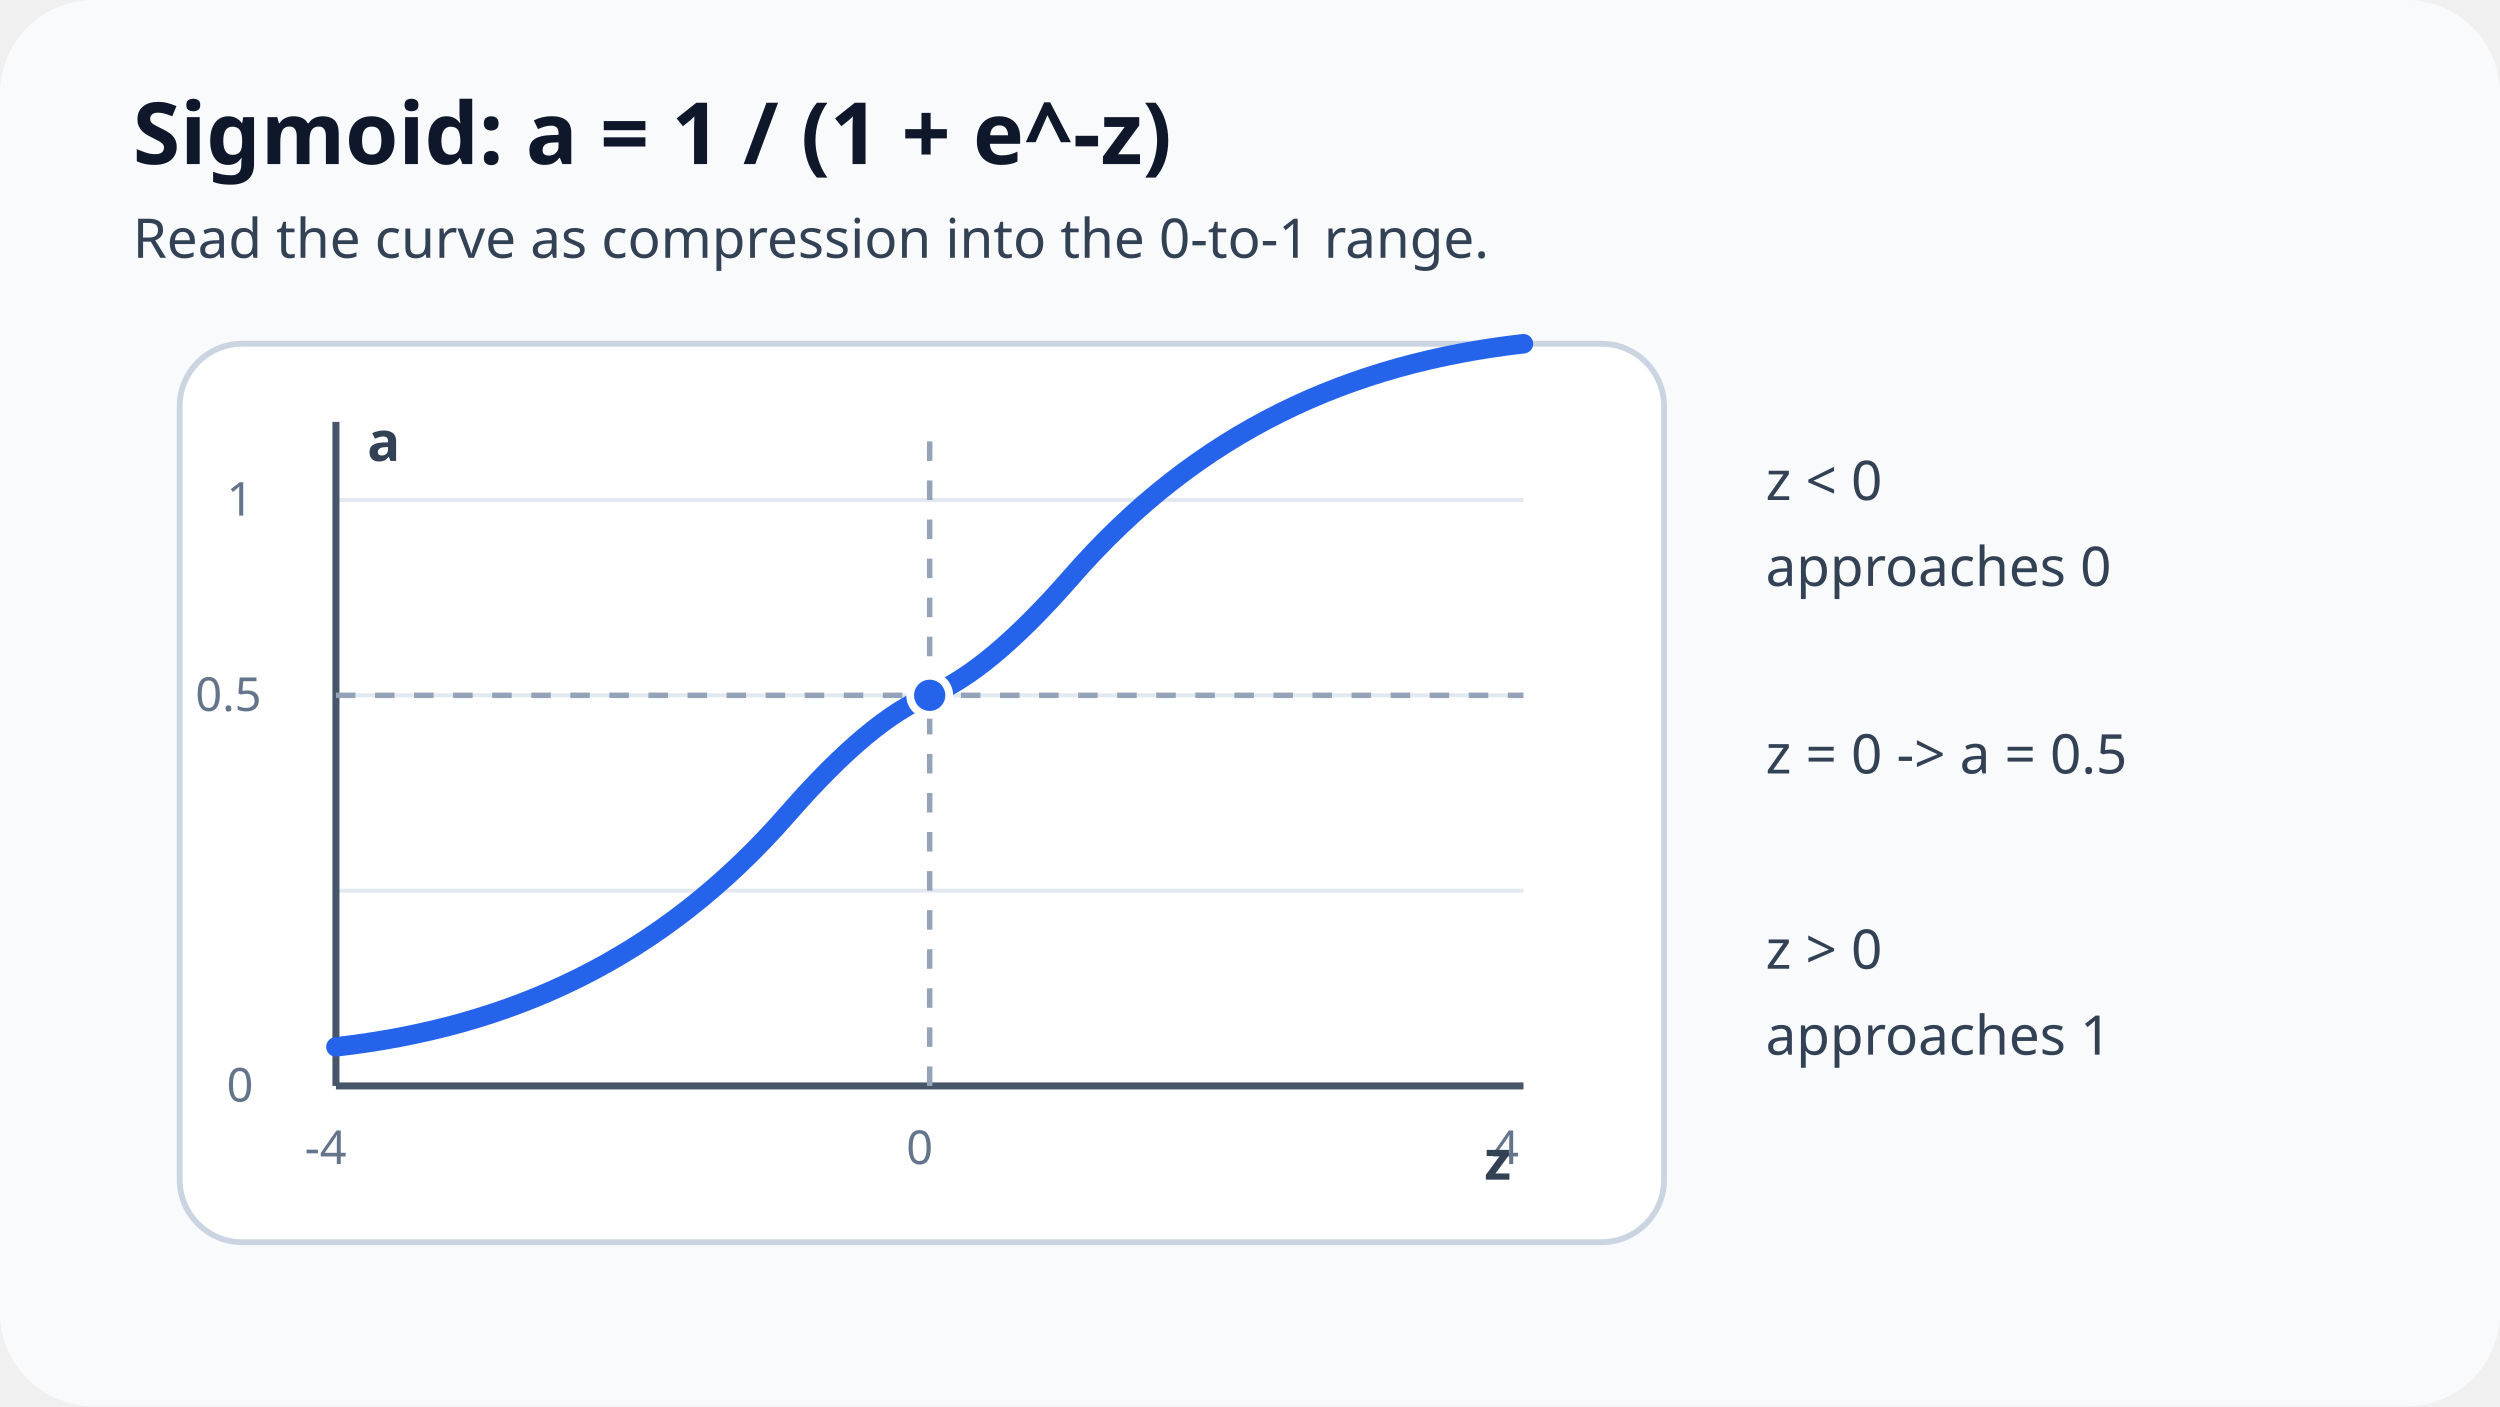
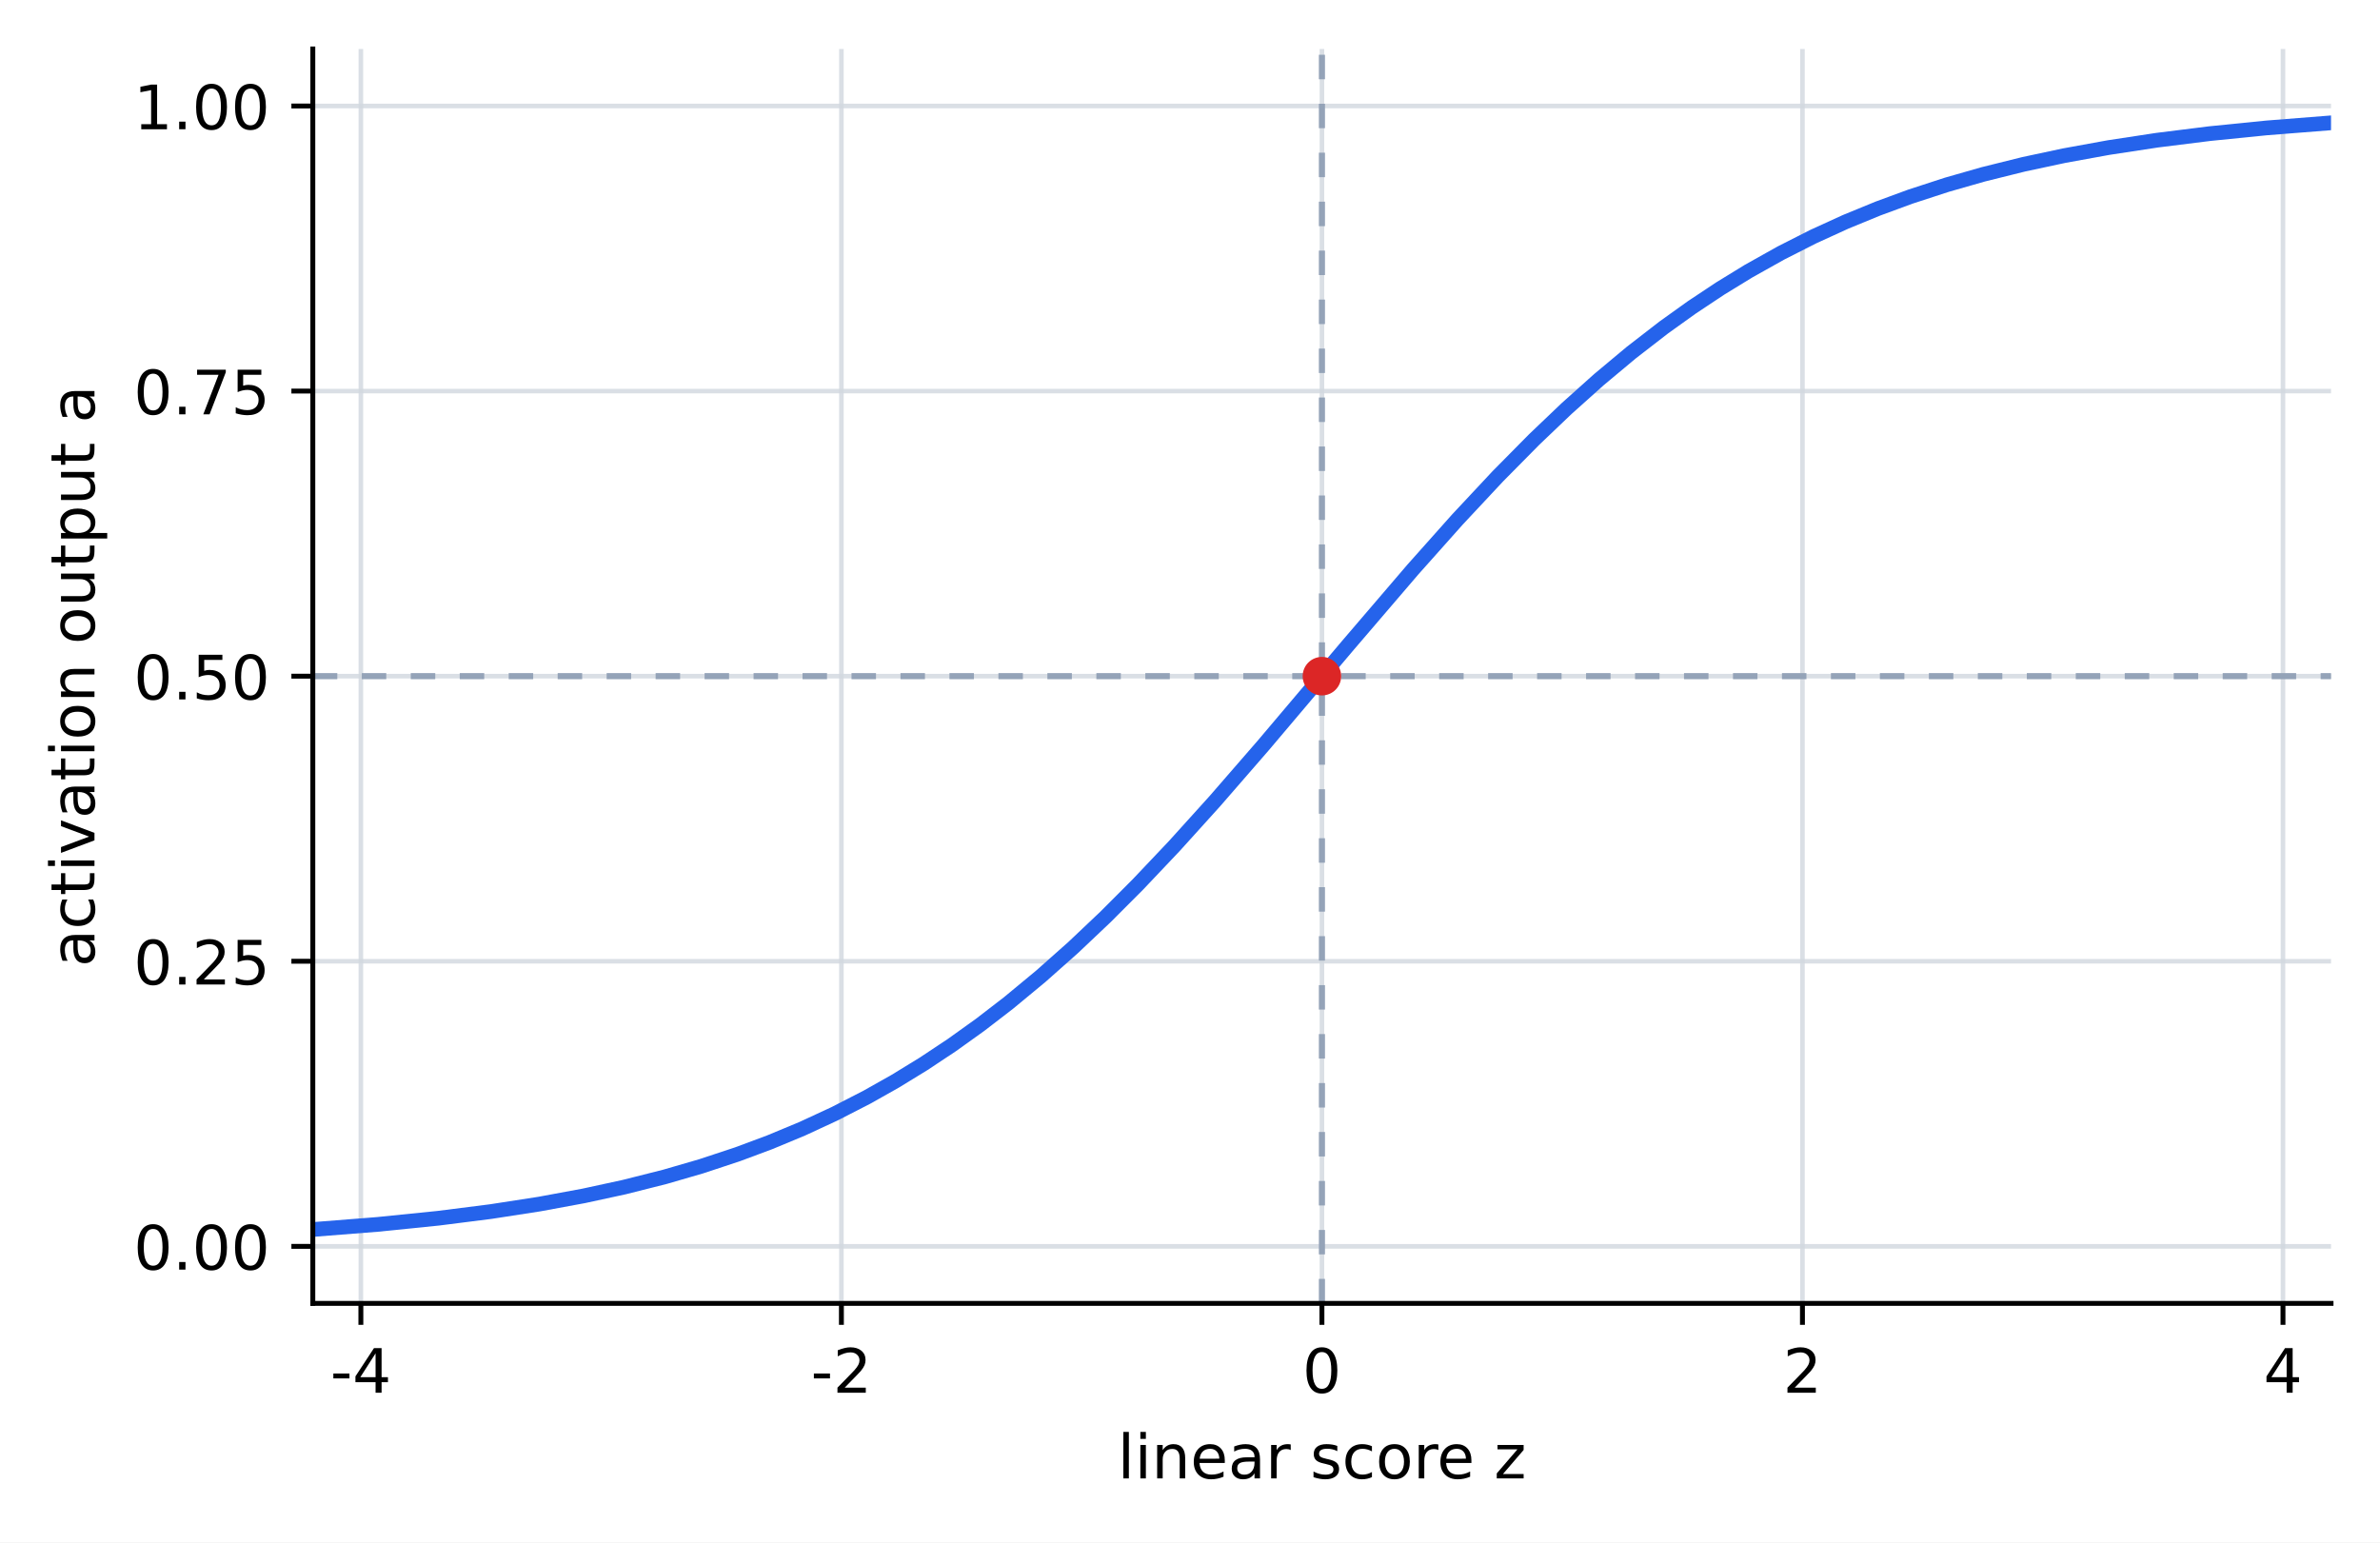
- <svg xmlns="http://www.w3.org/2000/svg" viewBox="0 0 640 360" role="img" aria-labelledby="title desc">
+ <svg xmlns="http://www.w3.org/2000/svg" xmlns:xlink="http://www.w3.org/1999/xlink" width="388.8pt" height="252pt" viewBox="0 0 388.8 252" version="1.1" role="img" aria-labelledby="title desc">
  <defs>
-     <style>
-       .bg{fill:#f8fafc}.panel{fill:#fff;stroke:#cbd5e1;stroke-width:1.5}.grid{stroke:#e2e8f0}.axis{stroke:#475569;stroke-width:1.8}.curve{fill:none;stroke:#2563eb;stroke-width:5;stroke-linecap:round}.guide{stroke:#94a3b8;stroke-width:1.4;stroke-dasharray:5 5}.title{font:700 22px sans-serif;fill:#0f172a}.text{font:400 14px sans-serif;fill:#334155}.tick{font:12px sans-serif;fill:#64748b}.label{font:700 14px sans-serif;fill:#334155}.point{fill:#2563eb;stroke:#fff;stroke-width:2}
-     </style>
+     <style type="text/css">*{stroke-linejoin: round; stroke-linecap: butt}</style>
  </defs>
-   <rect class="bg" width="640" height="360" rx="24" />
-   <text class="title" x="34" y="42">Sigmoid: a = 1 / (1 + e^-z)</text>
-   <text class="text" x="34" y="66">Read the curve as compression into the 0-to-1 range.</text>
-   <rect class="panel" x="46" y="88" width="380" height="230" rx="16" />
-   <line class="grid" x1="86" y1="278" x2="390" y2="278" />
-   <line class="grid" x1="86" y1="228" x2="390" y2="228" />
-   <line class="grid" x1="86" y1="178" x2="390" y2="178" />
-   <line class="grid" x1="86" y1="128" x2="390" y2="128" />
-   <line class="axis" x1="86" y1="278" x2="390" y2="278" />
-   <line class="axis" x1="86" y1="278" x2="86" y2="108" />
-   <line class="guide" x1="238" y1="278" x2="238" y2="108" />
-   <line class="guide" x1="86" y1="178" x2="390" y2="178" />
-   <path class="curve" d="M86 268 C130 263, 169 246, 202 208 C216 192, 228 182, 238 178 C248 174, 260 164, 274 148 C307 110, 346 93, 390 88" />
-   <circle class="point" cx="238" cy="178" r="5" />
-   <text class="tick" x="78" y="298">-4</text>
-   <text class="tick" x="232" y="298">0</text>
-   <text class="tick" x="382" y="298">4</text>
-   <text class="tick" x="58" y="282">0</text>
-   <text class="tick" x="50" y="182">0.5</text>
-   <text class="tick" x="58" y="132">1</text>
-   <text class="label" x="380" y="302">z</text>
-   <text class="label" x="94" y="118">a</text>
-   <text class="text" x="452" y="128">z &lt; 0</text>
-   <text class="text" x="452" y="150">approaches 0</text>
-   <text class="text" x="452" y="198">z = 0 -&gt; a = 0.5</text>
-   <text class="text" x="452" y="248">z &gt; 0</text>
-   <text class="text" x="452" y="270">approaches 1</text>
+   <g id="figure_1">
+     <g id="patch_1">
+       <path d="M 0 252  L 388.8 252  L 388.8 0  L 0 0  z " style="fill: #ffffff" />
+     </g>
+     <g id="axes_1">
+       <g id="patch_2">
+         <path d="M 51.102 212.948  L 380.8 212.948  L 380.8 8  L 51.102 8  z " style="fill: #ffffff" />
+       </g>
+       <g id="matplotlib.axis_1">
+         <g id="xtick_1">
+           <g id="line2d_1">
+             <path d="M 58.952 212.948  L 58.952 8  " clip-path="url(#p2f2d1c5f74)" style="fill: none; stroke: #d0d7de; stroke-opacity: 0.8; stroke-width: 0.75; stroke-linecap: square" />
+           </g>
+           <g id="line2d_2">
+             <defs>
+               <path id="m994f1d10c7" d="M 0 0  L 0 3.5  " style="stroke: #000000; stroke-width: 0.8" />
+             </defs>
+             <g>
+               <use xlink:href="#m994f1d10c7" x="58.952" y="212.948" style="stroke: #000000; stroke-width: 0.8" />
+             </g>
+           </g>
+           <g id="text_1">
+             <g transform="translate(53.96713 227.5453) scale(0.1 -0.1)">
+               <defs>
+                 <path id="DejaVuSans-10" d="M 313 2009  L 1997 2009  L 1997 1497  L 313 1497  L 313 2009  z " transform="scale(0.015625)" />
+                 <path id="DejaVuSans-17" d="M 2419 4116  L 825 1625  L 2419 1625  L 2419 4116  z M 2253 4666  L 3047 4666  L 3047 1625  L 3713 1625  L 3713 1100  L 3047 1100  L 3047 0  L 2419 0  L 2419 1100  L 313 1100  L 313 1709  L 2253 4666  z " transform="scale(0.015625)" />
+               </defs>
+               <use xlink:href="#DejaVuSans-10" />
+               <use xlink:href="#DejaVuSans-17" transform="translate(36.07812 0)" />
+             </g>
+           </g>
+         </g>
+         <g id="xtick_2">
+           <g id="line2d_3">
+             <path d="M 137.452 212.948  L 137.452 8  " clip-path="url(#p2f2d1c5f74)" style="fill: none; stroke: #d0d7de; stroke-opacity: 0.8; stroke-width: 0.75; stroke-linecap: square" />
+           </g>
+           <g id="line2d_4">
+             <g>
+               <use xlink:href="#m994f1d10c7" x="137.452" y="212.948" style="stroke: #000000; stroke-width: 0.8" />
+             </g>
+           </g>
+           <g id="text_2">
+             <g transform="translate(132.4666 227.5453) scale(0.1 -0.1)">
+               <defs>
+                 <path id="DejaVuSans-15" d="M 1228 531  L 3431 531  L 3431 0  L 469 0  L 469 531  Q 828 903 1448 1529  Q 2069 2156 2228 2338  Q 2531 2678 2651 2914  Q 2772 3150 2772 3378  Q 2772 3750 2511 3984  Q 2250 4219 1831 4219  Q 1534 4219 1204 4116  Q 875 4013 500 3803  L 500 4441  Q 881 4594 1212 4672  Q 1544 4750 1819 4750  Q 2544 4750 2975 4387  Q 3406 4025 3406 3419  Q 3406 3131 3298 2873  Q 3191 2616 2906 2266  Q 2828 2175 2409 1742  Q 1991 1309 1228 531  z " transform="scale(0.015625)" />
+               </defs>
+               <use xlink:href="#DejaVuSans-10" />
+               <use xlink:href="#DejaVuSans-15" transform="translate(36.07812 0)" />
+             </g>
+           </g>
+         </g>
+         <g id="xtick_3">
+           <g id="line2d_5">
+             <path d="M 215.951 212.948  L 215.951 8  " clip-path="url(#p2f2d1c5f74)" style="fill: none; stroke: #d0d7de; stroke-opacity: 0.8; stroke-width: 0.75; stroke-linecap: square" />
+           </g>
+           <g id="line2d_6">
+             <g>
+               <use xlink:href="#m994f1d10c7" x="215.951" y="212.948" style="stroke: #000000; stroke-width: 0.8" />
+             </g>
+           </g>
+           <g id="text_3">
+             <g transform="translate(212.7699 227.5453) scale(0.1 -0.1)">
+               <defs>
+                 <path id="DejaVuSans-13" d="M 2034 4250  Q 1547 4250 1301 3770  Q 1056 3291 1056 2328  Q 1056 1369 1301 889  Q 1547 409 2034 409  Q 2525 409 2770 889  Q 3016 1369 3016 2328  Q 3016 3291 2770 3770  Q 2525 4250 2034 4250  z M 2034 4750  Q 2819 4750 3233 4129  Q 3647 3509 3647 2328  Q 3647 1150 3233 529  Q 2819 -91 2034 -91  Q 1250 -91 836 529  Q 422 1150 422 2328  Q 422 3509 836 4129  Q 1250 4750 2034 4750  z " transform="scale(0.015625)" />
+               </defs>
+               <use xlink:href="#DejaVuSans-13" />
+             </g>
+           </g>
+         </g>
+         <g id="xtick_4">
+           <g id="line2d_7">
+             <path d="M 294.451 212.948  L 294.451 8  " clip-path="url(#p2f2d1c5f74)" style="fill: none; stroke: #d0d7de; stroke-opacity: 0.8; stroke-width: 0.75; stroke-linecap: square" />
+           </g>
+           <g id="line2d_8">
+             <g>
+               <use xlink:href="#m994f1d10c7" x="294.451" y="212.948" style="stroke: #000000; stroke-width: 0.8" />
+             </g>
+           </g>
+           <g id="text_4">
+             <g transform="translate(291.2694 227.5453) scale(0.1 -0.1)">
+               <use xlink:href="#DejaVuSans-15" />
+             </g>
+           </g>
+         </g>
+         <g id="xtick_5">
+           <g id="line2d_9">
+             <path d="M 372.95 212.948  L 372.95 8  " clip-path="url(#p2f2d1c5f74)" style="fill: none; stroke: #d0d7de; stroke-opacity: 0.8; stroke-width: 0.75; stroke-linecap: square" />
+           </g>
+           <g id="line2d_10">
+             <g>
+               <use xlink:href="#m994f1d10c7" x="372.95" y="212.948" style="stroke: #000000; stroke-width: 0.8" />
+             </g>
+           </g>
+           <g id="text_5">
+             <g transform="translate(369.7688 227.5453) scale(0.1 -0.1)">
+               <use xlink:href="#DejaVuSans-17" />
+             </g>
+           </g>
+         </g>
+         <g id="text_6">
+           <g transform="translate(182.5707 241.5461) scale(0.1 -0.1)">
+             <defs>
+               <path id="DejaVuSans-4f" d="M 603 4863  L 1178 4863  L 1178 0  L 603 0  L 603 4863  z " transform="scale(0.015625)" />
+               <path id="DejaVuSans-4c" d="M 603 3500  L 1178 3500  L 1178 0  L 603 0  L 603 3500  z M 603 4863  L 1178 4863  L 1178 4134  L 603 4134  L 603 4863  z " transform="scale(0.015625)" />
+               <path id="DejaVuSans-51" d="M 3513 2113  L 3513 0  L 2938 0  L 2938 2094  Q 2938 2591 2744 2837  Q 2550 3084 2163 3084  Q 1697 3084 1428 2787  Q 1159 2491 1159 1978  L 1159 0  L 581 0  L 581 3500  L 1159 3500  L 1159 2956  Q 1366 3272 1645 3428  Q 1925 3584 2291 3584  Q 2894 3584 3203 3211  Q 3513 2838 3513 2113  z " transform="scale(0.015625)" />
+               <path id="DejaVuSans-48" d="M 3597 1894  L 3597 1613  L 953 1613  Q 991 1019 1311 708  Q 1631 397 2203 397  Q 2534 397 2845 478  Q 3156 559 3463 722  L 3463 178  Q 3153 47 2828 -22  Q 2503 -91 2169 -91  Q 1331 -91 842 396  Q 353 884 353 1716  Q 353 2575 817 3079  Q 1281 3584 2069 3584  Q 2775 3584 3186 3129  Q 3597 2675 3597 1894  z M 3022 2063  Q 3016 2534 2758 2815  Q 2500 3097 2075 3097  Q 1594 3097 1305 2825  Q 1016 2553 972 2059  L 3022 2063  z " transform="scale(0.015625)" />
+               <path id="DejaVuSans-44" d="M 2194 1759  Q 1497 1759 1228 1600  Q 959 1441 959 1056  Q 959 750 1161 570  Q 1363 391 1709 391  Q 2188 391 2477 730  Q 2766 1069 2766 1631  L 2766 1759  L 2194 1759  z M 3341 1997  L 3341 0  L 2766 0  L 2766 531  Q 2569 213 2275 61  Q 1981 -91 1556 -91  Q 1019 -91 701 211  Q 384 513 384 1019  Q 384 1609 779 1909  Q 1175 2209 1959 2209  L 2766 2209  L 2766 2266  Q 2766 2663 2505 2880  Q 2244 3097 1772 3097  Q 1472 3097 1187 3025  Q 903 2953 641 2809  L 641 3341  Q 956 3463 1253 3523  Q 1550 3584 1831 3584  Q 2591 3584 2966 3190  Q 3341 2797 3341 1997  z " transform="scale(0.015625)" />
+               <path id="DejaVuSans-55" d="M 2631 2963  Q 2534 3019 2420 3045  Q 2306 3072 2169 3072  Q 1681 3072 1420 2755  Q 1159 2438 1159 1844  L 1159 0  L 581 0  L 581 3500  L 1159 3500  L 1159 2956  Q 1341 3275 1631 3429  Q 1922 3584 2338 3584  Q 2397 3584 2469 3576  Q 2541 3569 2628 3553  L 2631 2963  z " transform="scale(0.015625)" />
+               <path id="DejaVuSans-3" transform="scale(0.015625)" />
+               <path id="DejaVuSans-56" d="M 2834 3397  L 2834 2853  Q 2591 2978 2328 3040  Q 2066 3103 1784 3103  Q 1356 3103 1142 2972  Q 928 2841 928 2578  Q 928 2378 1081 2264  Q 1234 2150 1697 2047  L 1894 2003  Q 2506 1872 2764 1633  Q 3022 1394 3022 966  Q 3022 478 2636 193  Q 2250 -91 1575 -91  Q 1294 -91 989 -36  Q 684 19 347 128  L 347 722  Q 666 556 975 473  Q 1284 391 1588 391  Q 1994 391 2212 530  Q 2431 669 2431 922  Q 2431 1156 2273 1281  Q 2116 1406 1581 1522  L 1381 1569  Q 847 1681 609 1914  Q 372 2147 372 2553  Q 372 3047 722 3315  Q 1072 3584 1716 3584  Q 2034 3584 2315 3537  Q 2597 3491 2834 3397  z " transform="scale(0.015625)" />
+               <path id="DejaVuSans-46" d="M 3122 3366  L 3122 2828  Q 2878 2963 2633 3030  Q 2388 3097 2138 3097  Q 1578 3097 1268 2742  Q 959 2388 959 1747  Q 959 1106 1268 751  Q 1578 397 2138 397  Q 2388 397 2633 464  Q 2878 531 3122 666  L 3122 134  Q 2881 22 2623 -34  Q 2366 -91 2075 -91  Q 1284 -91 818 406  Q 353 903 353 1747  Q 353 2603 823 3093  Q 1294 3584 2113 3584  Q 2378 3584 2631 3529  Q 2884 3475 3122 3366  z " transform="scale(0.015625)" />
+               <path id="DejaVuSans-52" d="M 1959 3097  Q 1497 3097 1228 2736  Q 959 2375 959 1747  Q 959 1119 1226 758  Q 1494 397 1959 397  Q 2419 397 2687 759  Q 2956 1122 2956 1747  Q 2956 2369 2687 2733  Q 2419 3097 1959 3097  z M 1959 3584  Q 2709 3584 3137 3096  Q 3566 2609 3566 1747  Q 3566 888 3137 398  Q 2709 -91 1959 -91  Q 1206 -91 779 398  Q 353 888 353 1747  Q 353 2609 779 3096  Q 1206 3584 1959 3584  z " transform="scale(0.015625)" />
+               <path id="DejaVuSans-5d" d="M 353 3500  L 3084 3500  L 3084 2975  L 922 459  L 3084 459  L 3084 0  L 275 0  L 275 525  L 2438 3041  L 353 3041  L 353 3500  z " transform="scale(0.015625)" />
+             </defs>
+             <use xlink:href="#DejaVuSans-4f" />
+             <use xlink:href="#DejaVuSans-4c" transform="translate(27.78125 0)" />
+             <use xlink:href="#DejaVuSans-51" transform="translate(55.5625 0)" />
+             <use xlink:href="#DejaVuSans-48" transform="translate(118.9375 0)" />
+             <use xlink:href="#DejaVuSans-44" transform="translate(180.4688 0)" />
+             <use xlink:href="#DejaVuSans-55" transform="translate(241.75 0)" />
+             <use xlink:href="#DejaVuSans-3" transform="translate(282.8594 0)" />
+             <use xlink:href="#DejaVuSans-56" transform="translate(314.6406 0)" />
+             <use xlink:href="#DejaVuSans-46" transform="translate(366.7344 0)" />
+             <use xlink:href="#DejaVuSans-52" transform="translate(421.7188 0)" />
+             <use xlink:href="#DejaVuSans-55" transform="translate(482.9062 0)" />
+             <use xlink:href="#DejaVuSans-48" transform="translate(521.8125 0)" />
+             <use xlink:href="#DejaVuSans-3" transform="translate(583.3438 0)" />
+             <use xlink:href="#DejaVuSans-5d" transform="translate(615.125 0)" />
+           </g>
+         </g>
+       </g>
+       <g id="matplotlib.axis_2">
+         <g id="ytick_1">
+           <g id="line2d_11">
+             <path d="M 51.102 203.632  L 380.8 203.632  " clip-path="url(#p2f2d1c5f74)" style="fill: none; stroke: #d0d7de; stroke-opacity: 0.8; stroke-width: 0.75; stroke-linecap: square" />
+           </g>
+           <g id="line2d_12">
+             <defs>
+               <path id="m9eed1ce81b" d="M 0 0  L -3.5 0  " style="stroke: #000000; stroke-width: 0.8" />
+             </defs>
+             <g>
+               <use xlink:href="#m9eed1ce81b" x="51.102" y="203.632" style="stroke: #000000; stroke-width: 0.8" />
+             </g>
+           </g>
+           <g id="text_7">
+             <g transform="translate(21.83672 207.4307) scale(0.1 -0.1)">
+               <defs>
+                 <path id="DejaVuSans-11" d="M 684 794  L 1344 794  L 1344 0  L 684 0  L 684 794  z " transform="scale(0.015625)" />
+               </defs>
+               <use xlink:href="#DejaVuSans-13" />
+               <use xlink:href="#DejaVuSans-11" transform="translate(63.625 0)" />
+               <use xlink:href="#DejaVuSans-13" transform="translate(95.40625 0)" />
+               <use xlink:href="#DejaVuSans-13" transform="translate(159.0312 0)" />
+             </g>
+           </g>
+         </g>
+         <g id="ytick_2">
+           <g id="line2d_13">
+             <path d="M 51.102 157.053  L 380.8 157.053  " clip-path="url(#p2f2d1c5f74)" style="fill: none; stroke: #d0d7de; stroke-opacity: 0.8; stroke-width: 0.75; stroke-linecap: square" />
+           </g>
+           <g id="line2d_14">
+             <g>
+               <use xlink:href="#m9eed1ce81b" x="51.102" y="157.053" style="stroke: #000000; stroke-width: 0.8" />
+             </g>
+           </g>
+           <g id="text_8">
+             <g transform="translate(21.83672 160.8517) scale(0.1 -0.1)">
+               <defs>
+                 <path id="DejaVuSans-18" d="M 691 4666  L 3169 4666  L 3169 4134  L 1269 4134  L 1269 2991  Q 1406 3038 1543 3061  Q 1681 3084 1819 3084  Q 2600 3084 3056 2656  Q 3513 2228 3513 1497  Q 3513 744 3044 326  Q 2575 -91 1722 -91  Q 1428 -91 1123 -41  Q 819 9 494 109  L 494 744  Q 775 591 1075 516  Q 1375 441 1709 441  Q 2250 441 2565 725  Q 2881 1009 2881 1497  Q 2881 1984 2565 2268  Q 2250 2553 1709 2553  Q 1456 2553 1204 2497  Q 953 2441 691 2322  L 691 4666  z " transform="scale(0.015625)" />
+               </defs>
+               <use xlink:href="#DejaVuSans-13" />
+               <use xlink:href="#DejaVuSans-11" transform="translate(63.625 0)" />
+               <use xlink:href="#DejaVuSans-15" transform="translate(95.40625 0)" />
+               <use xlink:href="#DejaVuSans-18" transform="translate(159.0312 0)" />
+             </g>
+           </g>
+         </g>
+         <g id="ytick_3">
+           <g id="line2d_15">
+             <path d="M 51.102 110.474  L 380.8 110.474  " clip-path="url(#p2f2d1c5f74)" style="fill: none; stroke: #d0d7de; stroke-opacity: 0.8; stroke-width: 0.75; stroke-linecap: square" />
+           </g>
+           <g id="line2d_16">
+             <g>
+               <use xlink:href="#m9eed1ce81b" x="51.102" y="110.474" style="stroke: #000000; stroke-width: 0.8" />
+             </g>
+           </g>
+           <g id="text_9">
+             <g transform="translate(21.83672 114.2727) scale(0.1 -0.1)">
+               <use xlink:href="#DejaVuSans-13" />
+               <use xlink:href="#DejaVuSans-11" transform="translate(63.625 0)" />
+               <use xlink:href="#DejaVuSans-18" transform="translate(95.40625 0)" />
+               <use xlink:href="#DejaVuSans-13" transform="translate(159.0312 0)" />
+             </g>
+           </g>
+         </g>
+         <g id="ytick_4">
+           <g id="line2d_17">
+             <path d="M 51.102 63.895  L 380.8 63.895  " clip-path="url(#p2f2d1c5f74)" style="fill: none; stroke: #d0d7de; stroke-opacity: 0.8; stroke-width: 0.75; stroke-linecap: square" />
+           </g>
+           <g id="line2d_18">
+             <g>
+               <use xlink:href="#m9eed1ce81b" x="51.102" y="63.895" style="stroke: #000000; stroke-width: 0.8" />
+             </g>
+           </g>
+           <g id="text_10">
+             <g transform="translate(21.83672 67.69364) scale(0.1 -0.1)">
+               <defs>
+                 <path id="DejaVuSans-1a" d="M 525 4666  L 3525 4666  L 3525 4397  L 1831 0  L 1172 0  L 2766 4134  L 525 4134  L 525 4666  z " transform="scale(0.015625)" />
+               </defs>
+               <use xlink:href="#DejaVuSans-13" />
+               <use xlink:href="#DejaVuSans-11" transform="translate(63.625 0)" />
+               <use xlink:href="#DejaVuSans-1a" transform="translate(95.40625 0)" />
+               <use xlink:href="#DejaVuSans-18" transform="translate(159.0312 0)" />
+             </g>
+           </g>
+         </g>
+         <g id="ytick_5">
+           <g id="line2d_19">
+             <path d="M 51.102 17.316  L 380.8 17.316  " clip-path="url(#p2f2d1c5f74)" style="fill: none; stroke: #d0d7de; stroke-opacity: 0.8; stroke-width: 0.75; stroke-linecap: square" />
+           </g>
+           <g id="line2d_20">
+             <g>
+               <use xlink:href="#m9eed1ce81b" x="51.102" y="17.316" style="stroke: #000000; stroke-width: 0.8" />
+             </g>
+           </g>
+           <g id="text_11">
+             <g transform="translate(21.83672 21.11463) scale(0.1 -0.1)">
+               <defs>
+                 <path id="DejaVuSans-14" d="M 794 531  L 1825 531  L 1825 4091  L 703 3866  L 703 4441  L 1819 4666  L 2450 4666  L 2450 531  L 3481 531  L 3481 0  L 794 0  L 794 531  z " transform="scale(0.015625)" />
+               </defs>
+               <use xlink:href="#DejaVuSans-14" />
+               <use xlink:href="#DejaVuSans-11" transform="translate(63.625 0)" />
+               <use xlink:href="#DejaVuSans-13" transform="translate(95.40625 0)" />
+               <use xlink:href="#DejaVuSans-13" transform="translate(159.0312 0)" />
+             </g>
+           </g>
+         </g>
+         <g id="text_12">
+           <g transform="translate(15.43437 157.9707) rotate(-90) scale(0.1 -0.1)">
+             <defs>
+               <path id="DejaVuSans-57" d="M 1172 4494  L 1172 3500  L 2356 3500  L 2356 3053  L 1172 3053  L 1172 1153  Q 1172 725 1289 603  Q 1406 481 1766 481  L 2356 481  L 2356 0  L 1766 0  Q 1100 0 847 248  Q 594 497 594 1153  L 594 3053  L 172 3053  L 172 3500  L 594 3500  L 594 4494  L 1172 4494  z " transform="scale(0.015625)" />
+               <path id="DejaVuSans-59" d="M 191 3500  L 800 3500  L 1894 563  L 2988 3500  L 3597 3500  L 2284 0  L 1503 0  L 191 3500  z " transform="scale(0.015625)" />
+               <path id="DejaVuSans-58" d="M 544 1381  L 544 3500  L 1119 3500  L 1119 1403  Q 1119 906 1312 657  Q 1506 409 1894 409  Q 2359 409 2629 706  Q 2900 1003 2900 1516  L 2900 3500  L 3475 3500  L 3475 0  L 2900 0  L 2900 538  Q 2691 219 2414 64  Q 2138 -91 1772 -91  Q 1169 -91 856 284  Q 544 659 544 1381  z M 1991 3584  L 1991 3584  z " transform="scale(0.015625)" />
+               <path id="DejaVuSans-53" d="M 1159 525  L 1159 -1331  L 581 -1331  L 581 3500  L 1159 3500  L 1159 2969  Q 1341 3281 1617 3432  Q 1894 3584 2278 3584  Q 2916 3584 3314 3078  Q 3713 2572 3713 1747  Q 3713 922 3314 415  Q 2916 -91 2278 -91  Q 1894 -91 1617 61  Q 1341 213 1159 525  z M 3116 1747  Q 3116 2381 2855 2742  Q 2594 3103 2138 3103  Q 1681 3103 1420 2742  Q 1159 2381 1159 1747  Q 1159 1113 1420 752  Q 1681 391 2138 391  Q 2594 391 2855 752  Q 3116 1113 3116 1747  z " transform="scale(0.015625)" />
+             </defs>
+             <use xlink:href="#DejaVuSans-44" />
+             <use xlink:href="#DejaVuSans-46" transform="translate(61.28125 0)" />
+             <use xlink:href="#DejaVuSans-57" transform="translate(116.2656 0)" />
+             <use xlink:href="#DejaVuSans-4c" transform="translate(155.4688 0)" />
+             <use xlink:href="#DejaVuSans-59" transform="translate(183.25 0)" />
+             <use xlink:href="#DejaVuSans-44" transform="translate(242.4375 0)" />
+             <use xlink:href="#DejaVuSans-57" transform="translate(303.7188 0)" />
+             <use xlink:href="#DejaVuSans-4c" transform="translate(342.9219 0)" />
+             <use xlink:href="#DejaVuSans-52" transform="translate(370.7031 0)" />
+             <use xlink:href="#DejaVuSans-51" transform="translate(431.8906 0)" />
+             <use xlink:href="#DejaVuSans-3" transform="translate(495.2656 0)" />
+             <use xlink:href="#DejaVuSans-52" transform="translate(527.0469 0)" />
+             <use xlink:href="#DejaVuSans-58" transform="translate(588.2344 0)" />
+             <use xlink:href="#DejaVuSans-57" transform="translate(651.6094 0)" />
+             <use xlink:href="#DejaVuSans-53" transform="translate(690.8125 0)" />
+             <use xlink:href="#DejaVuSans-58" transform="translate(754.2969 0)" />
+             <use xlink:href="#DejaVuSans-57" transform="translate(817.6719 0)" />
+             <use xlink:href="#DejaVuSans-3" transform="translate(856.875 0)" />
+             <use xlink:href="#DejaVuSans-44" transform="translate(888.6562 0)" />
+           </g>
+         </g>
+       </g>
+       <g id="line2d_21">
+         <path d="M 51.102 200.879  L 61.674 200.045  L 71.585 199.04  L 80.174 197.951  L 88.102 196.726  L 95.37 195.383  L 101.978 193.95  L 108.585 192.283  L 114.531 190.557  L 120.478 188.59  L 125.763 186.62  L 131.049 184.421  L 136.335 181.973  L 141.621 179.259  L 146.246 176.653  L 150.871 173.818  L 155.496 170.748  L 160.121 167.435  L 164.746 163.874  L 170.031 159.5  L 175.317 154.805  L 180.603 149.8  L 185.889 144.503  L 191.835 138.226  L 198.442 130.915  L 206.371 121.787  L 220.246 105.382  L 230.817 93.04  L 238.085 84.881  L 244.692 77.812  L 250.639 71.794  L 255.925 66.751  L 261.21 62.017  L 266.496 57.603  L 271.782 53.513  L 276.407 50.2  L 281.032 47.129  L 285.657 44.295  L 290.943 41.334  L 296.228 38.654  L 301.514 36.239  L 306.8 34.069  L 312.085 32.126  L 318.032 30.188  L 323.978 28.487  L 330.586 26.844  L 337.193 25.433  L 344.461 24.111  L 352.389 22.905  L 360.978 21.833  L 370.229 20.903  L 380.8 20.068  L 380.8 20.068  " clip-path="url(#p2f2d1c5f74)" style="fill: none; stroke: #2563eb; stroke-width: 2.4; stroke-linecap: square" />
+       </g>
+       <g id="line2d_22">
+         <path d="M 215.951 212.948  L 215.951 8  " clip-path="url(#p2f2d1c5f74)" style="fill: none; stroke-dasharray: 4,4; stroke-dashoffset: 0; stroke: #94a3b8" />
+       </g>
+       <g id="line2d_23">
+         <path d="M 51.102 110.474  L 380.8 110.474  " clip-path="url(#p2f2d1c5f74)" style="fill: none; stroke-dasharray: 4,4; stroke-dashoffset: 0; stroke: #94a3b8" />
+       </g>
+       <g id="patch_3">
+         <path d="M 51.102 212.948  L 51.102 8  " style="fill: none; stroke: #000000; stroke-width: 0.8; stroke-linejoin: miter; stroke-linecap: square" />
+       </g>
+       <g id="patch_4">
+         <path d="M 51.102 212.948  L 380.8 212.948  " style="fill: none; stroke: #000000; stroke-width: 0.8; stroke-linejoin: miter; stroke-linecap: square" />
+       </g>
+       <g id="PathCollection_1">
+         <defs>
+           <path id="m550c00cc84" d="M 0 2.646  C 0.702 2.646 1.375 2.367 1.871 1.871  C 2.367 1.375 2.646 0.702 2.646 0  C 2.646 -0.702 2.367 -1.375 1.871 -1.871  C 1.375 -2.367 0.702 -2.646 0 -2.646  C -0.702 -2.646 -1.375 -2.367 -1.871 -1.871  C -2.367 -1.375 -2.646 -0.702 -2.646 0  C -2.646 0.702 -2.367 1.375 -1.871 1.871  C -1.375 2.367 -0.702 2.646 0 2.646  z " style="stroke: #dc2626" />
+         </defs>
+         <g clip-path="url(#p2f2d1c5f74)">
+           <use xlink:href="#m550c00cc84" x="215.951" y="110.474" style="fill: #dc2626; stroke: #dc2626" />
+         </g>
+       </g>
+     </g>
+   </g>
+   <defs>
+     <clipPath id="p2f2d1c5f74">
+       <rect x="51.102" y="8" width="329.698" height="204.948" />
+     </clipPath>
+   </defs>
</svg>
